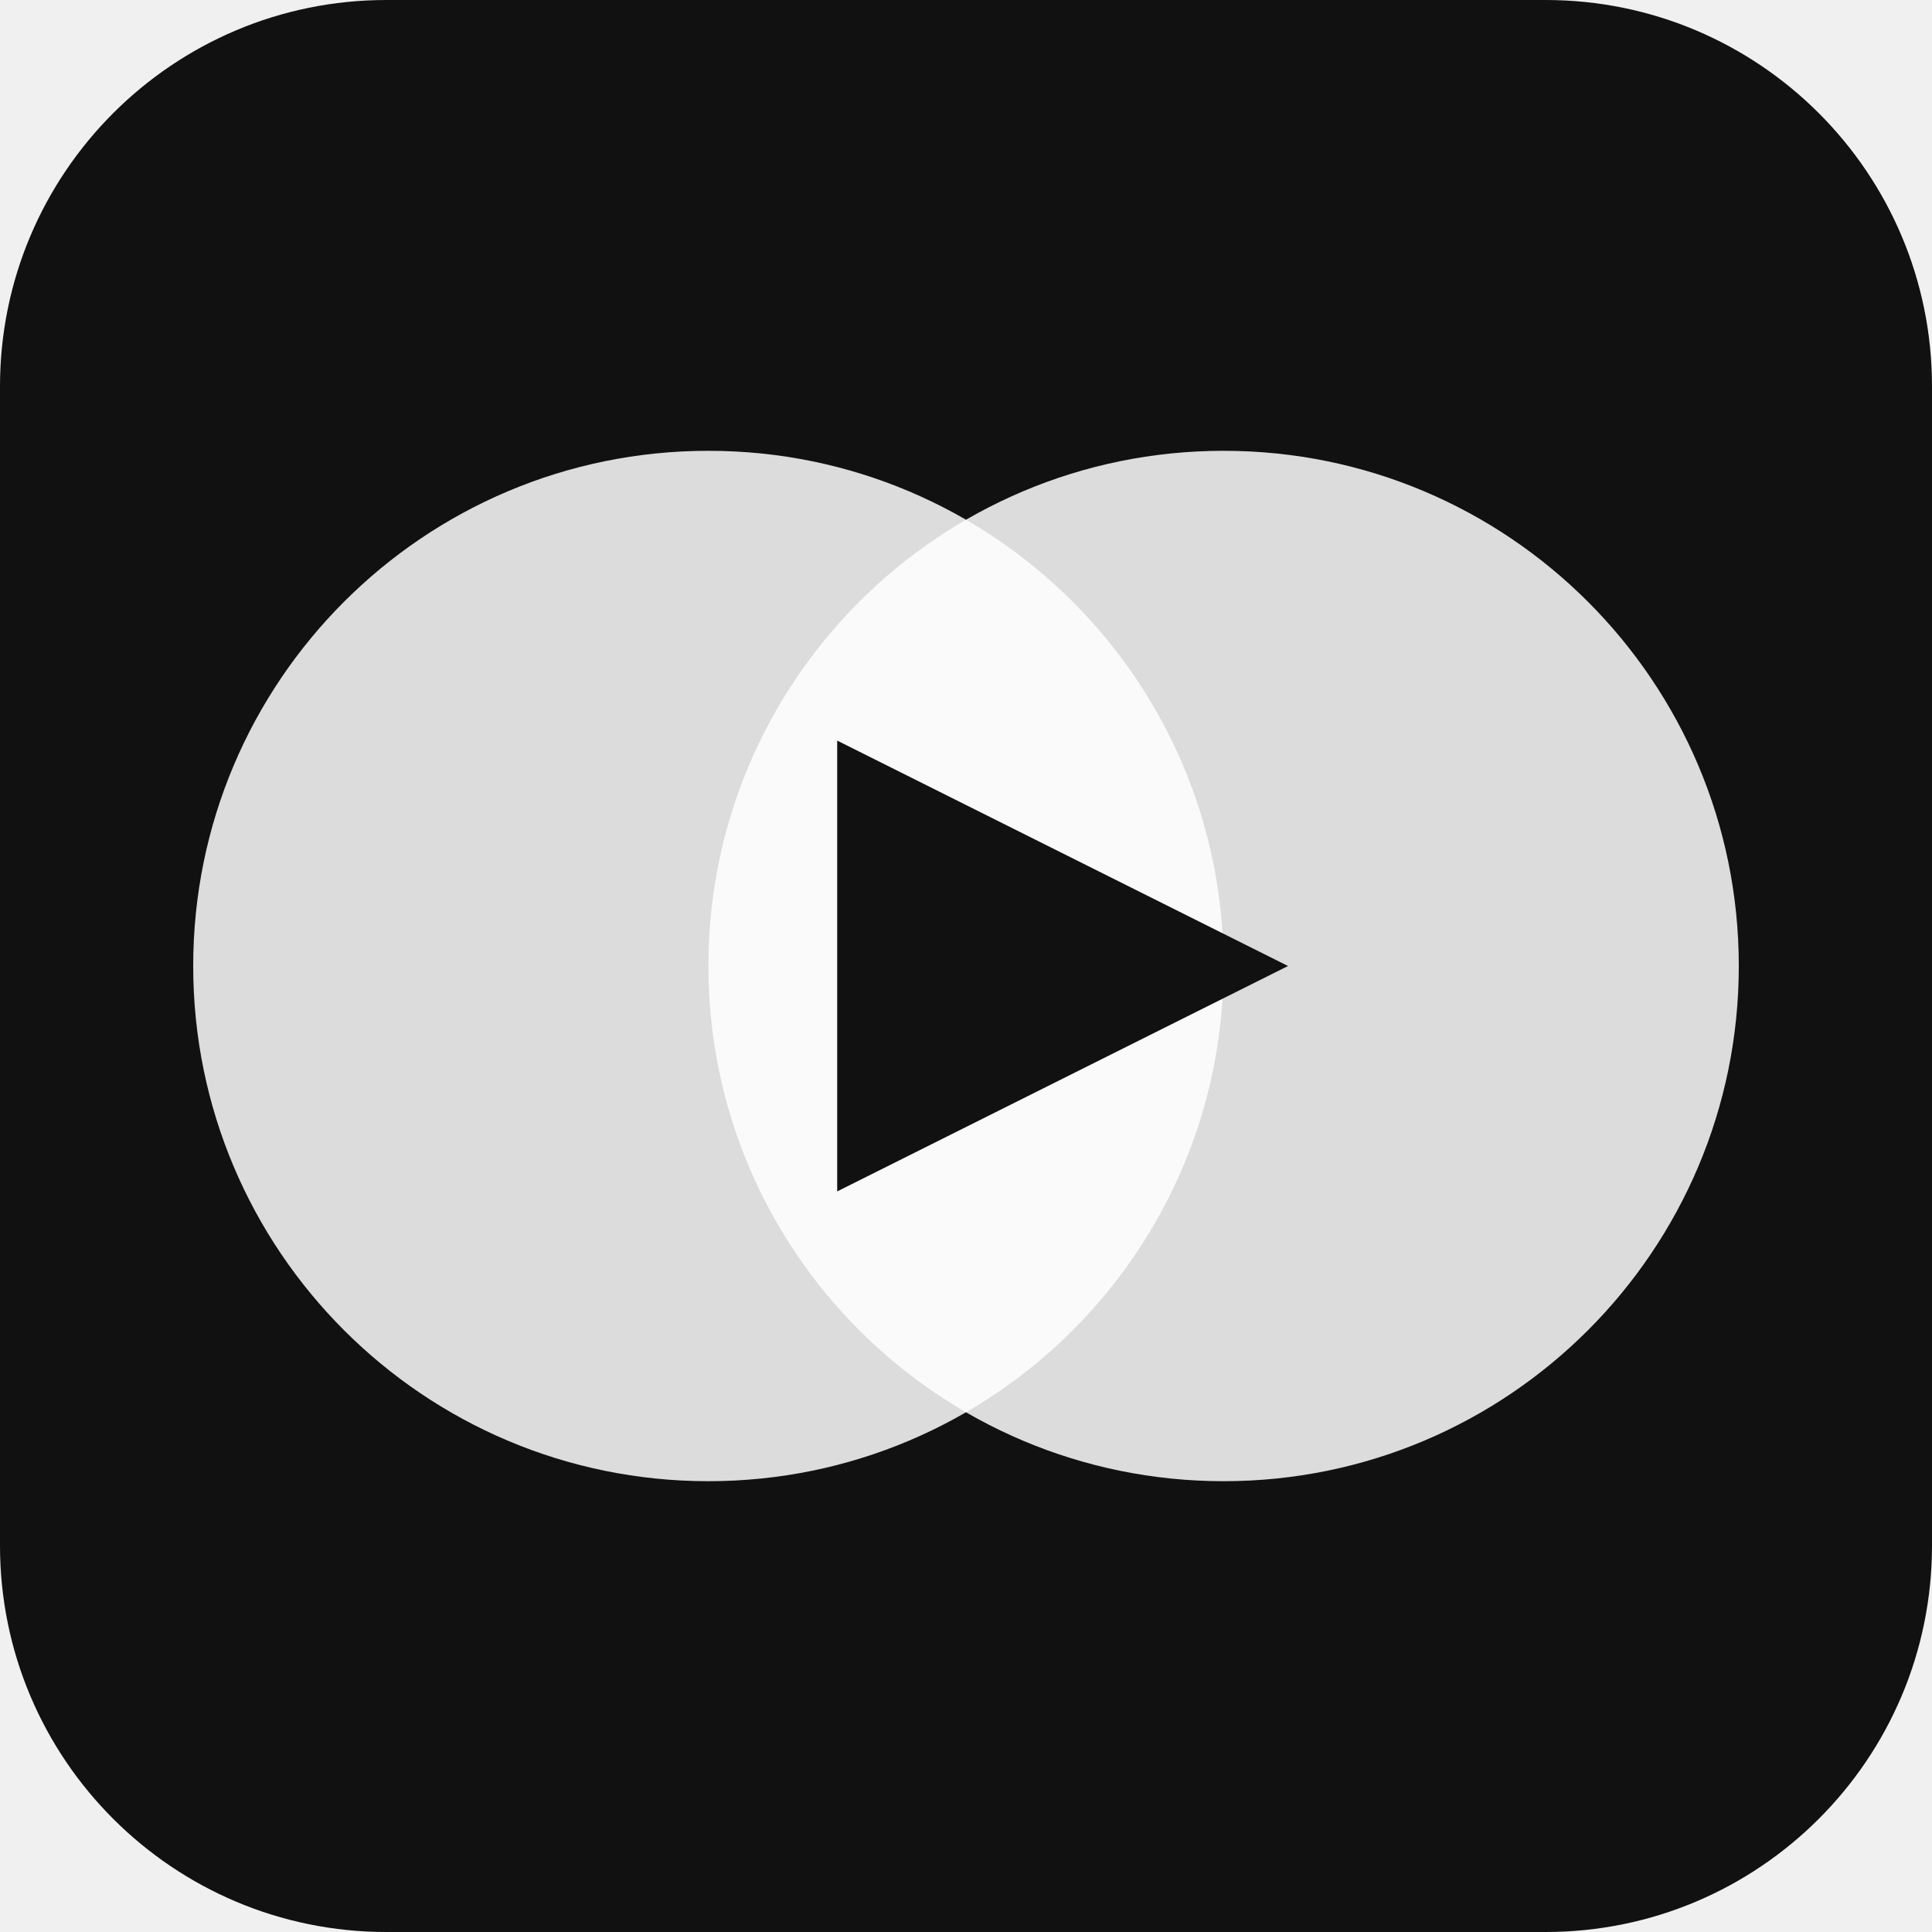
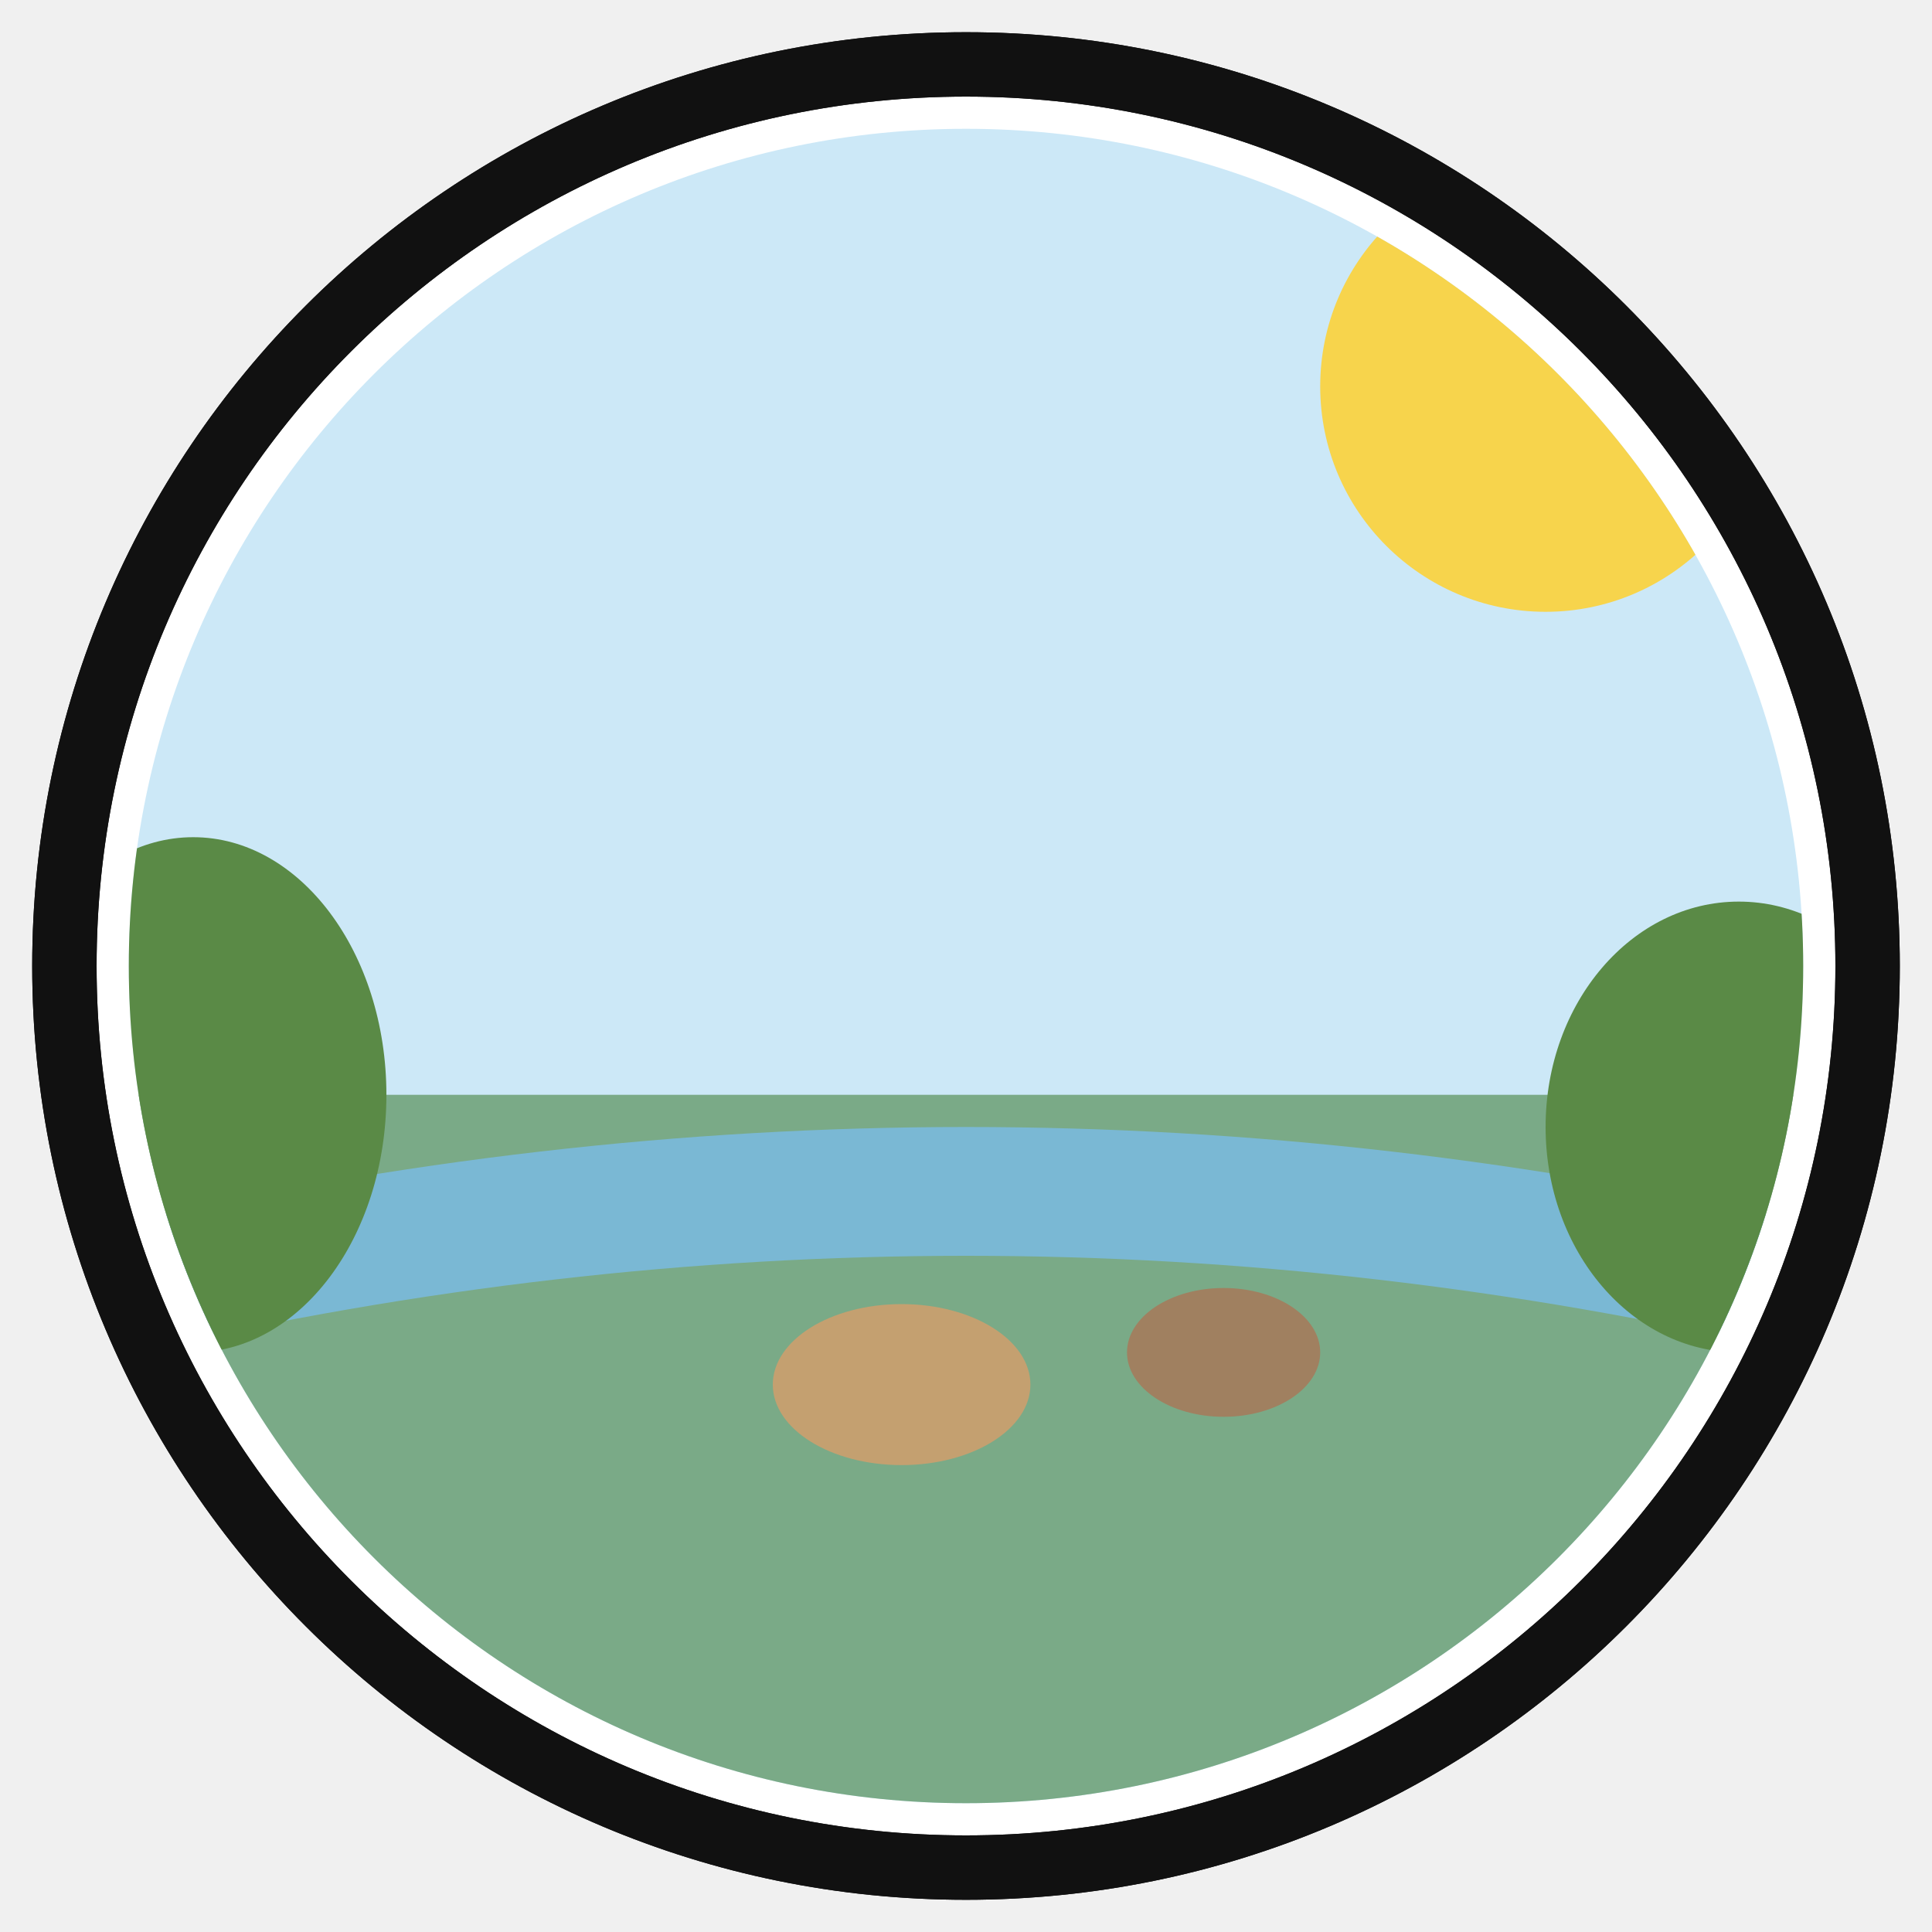
<svg xmlns="http://www.w3.org/2000/svg" viewBox="0 0 60 60">
-   <rect width="60" height="60" rx="12" fill="#111" />
-   <circle cx="22" cy="30" r="16" fill="white" opacity="0.85" />
-   <circle cx="38" cy="30" r="16" fill="white" opacity="0.85" />
-   <polygon points="26,23 26,37 40,30" fill="#111" />
+   <circle cx="30" cy="30" r="28" fill="#ffffff" stroke="#111111" stroke-width="2" />
+   <clipPath id="c">
+     <circle cx="30" cy="30" r="26" />
+   </clipPath>
+   <g clip-path="url(#c)">
+     <rect x="2" y="2" width="56" height="56" fill="#cce8f7" />
+     <circle cx="48" cy="12" r="7" fill="#f7d44c" />
+     <rect x="2" y="34" width="56" height="26" fill="#7aaa87" />
+     <path d="M4 40 Q30 34 56 40" stroke="#7ab8d4" stroke-width="4" fill="none" stroke-linecap="round" />
+     <ellipse cx="6" cy="34" rx="6" ry="8" fill="#5a8a46" />
+     <ellipse cx="54" cy="35" rx="6" ry="7" fill="#5a8a46" />
+     <ellipse cx="28" cy="43" rx="4" ry="2.5" fill="#c4a070" />
+     <ellipse cx="38" cy="42" rx="3" ry="2" fill="#a08060" />
+   </g>
+   <circle cx="30" cy="30" r="28" fill="none" stroke="#111111" stroke-width="2" />
</svg>
